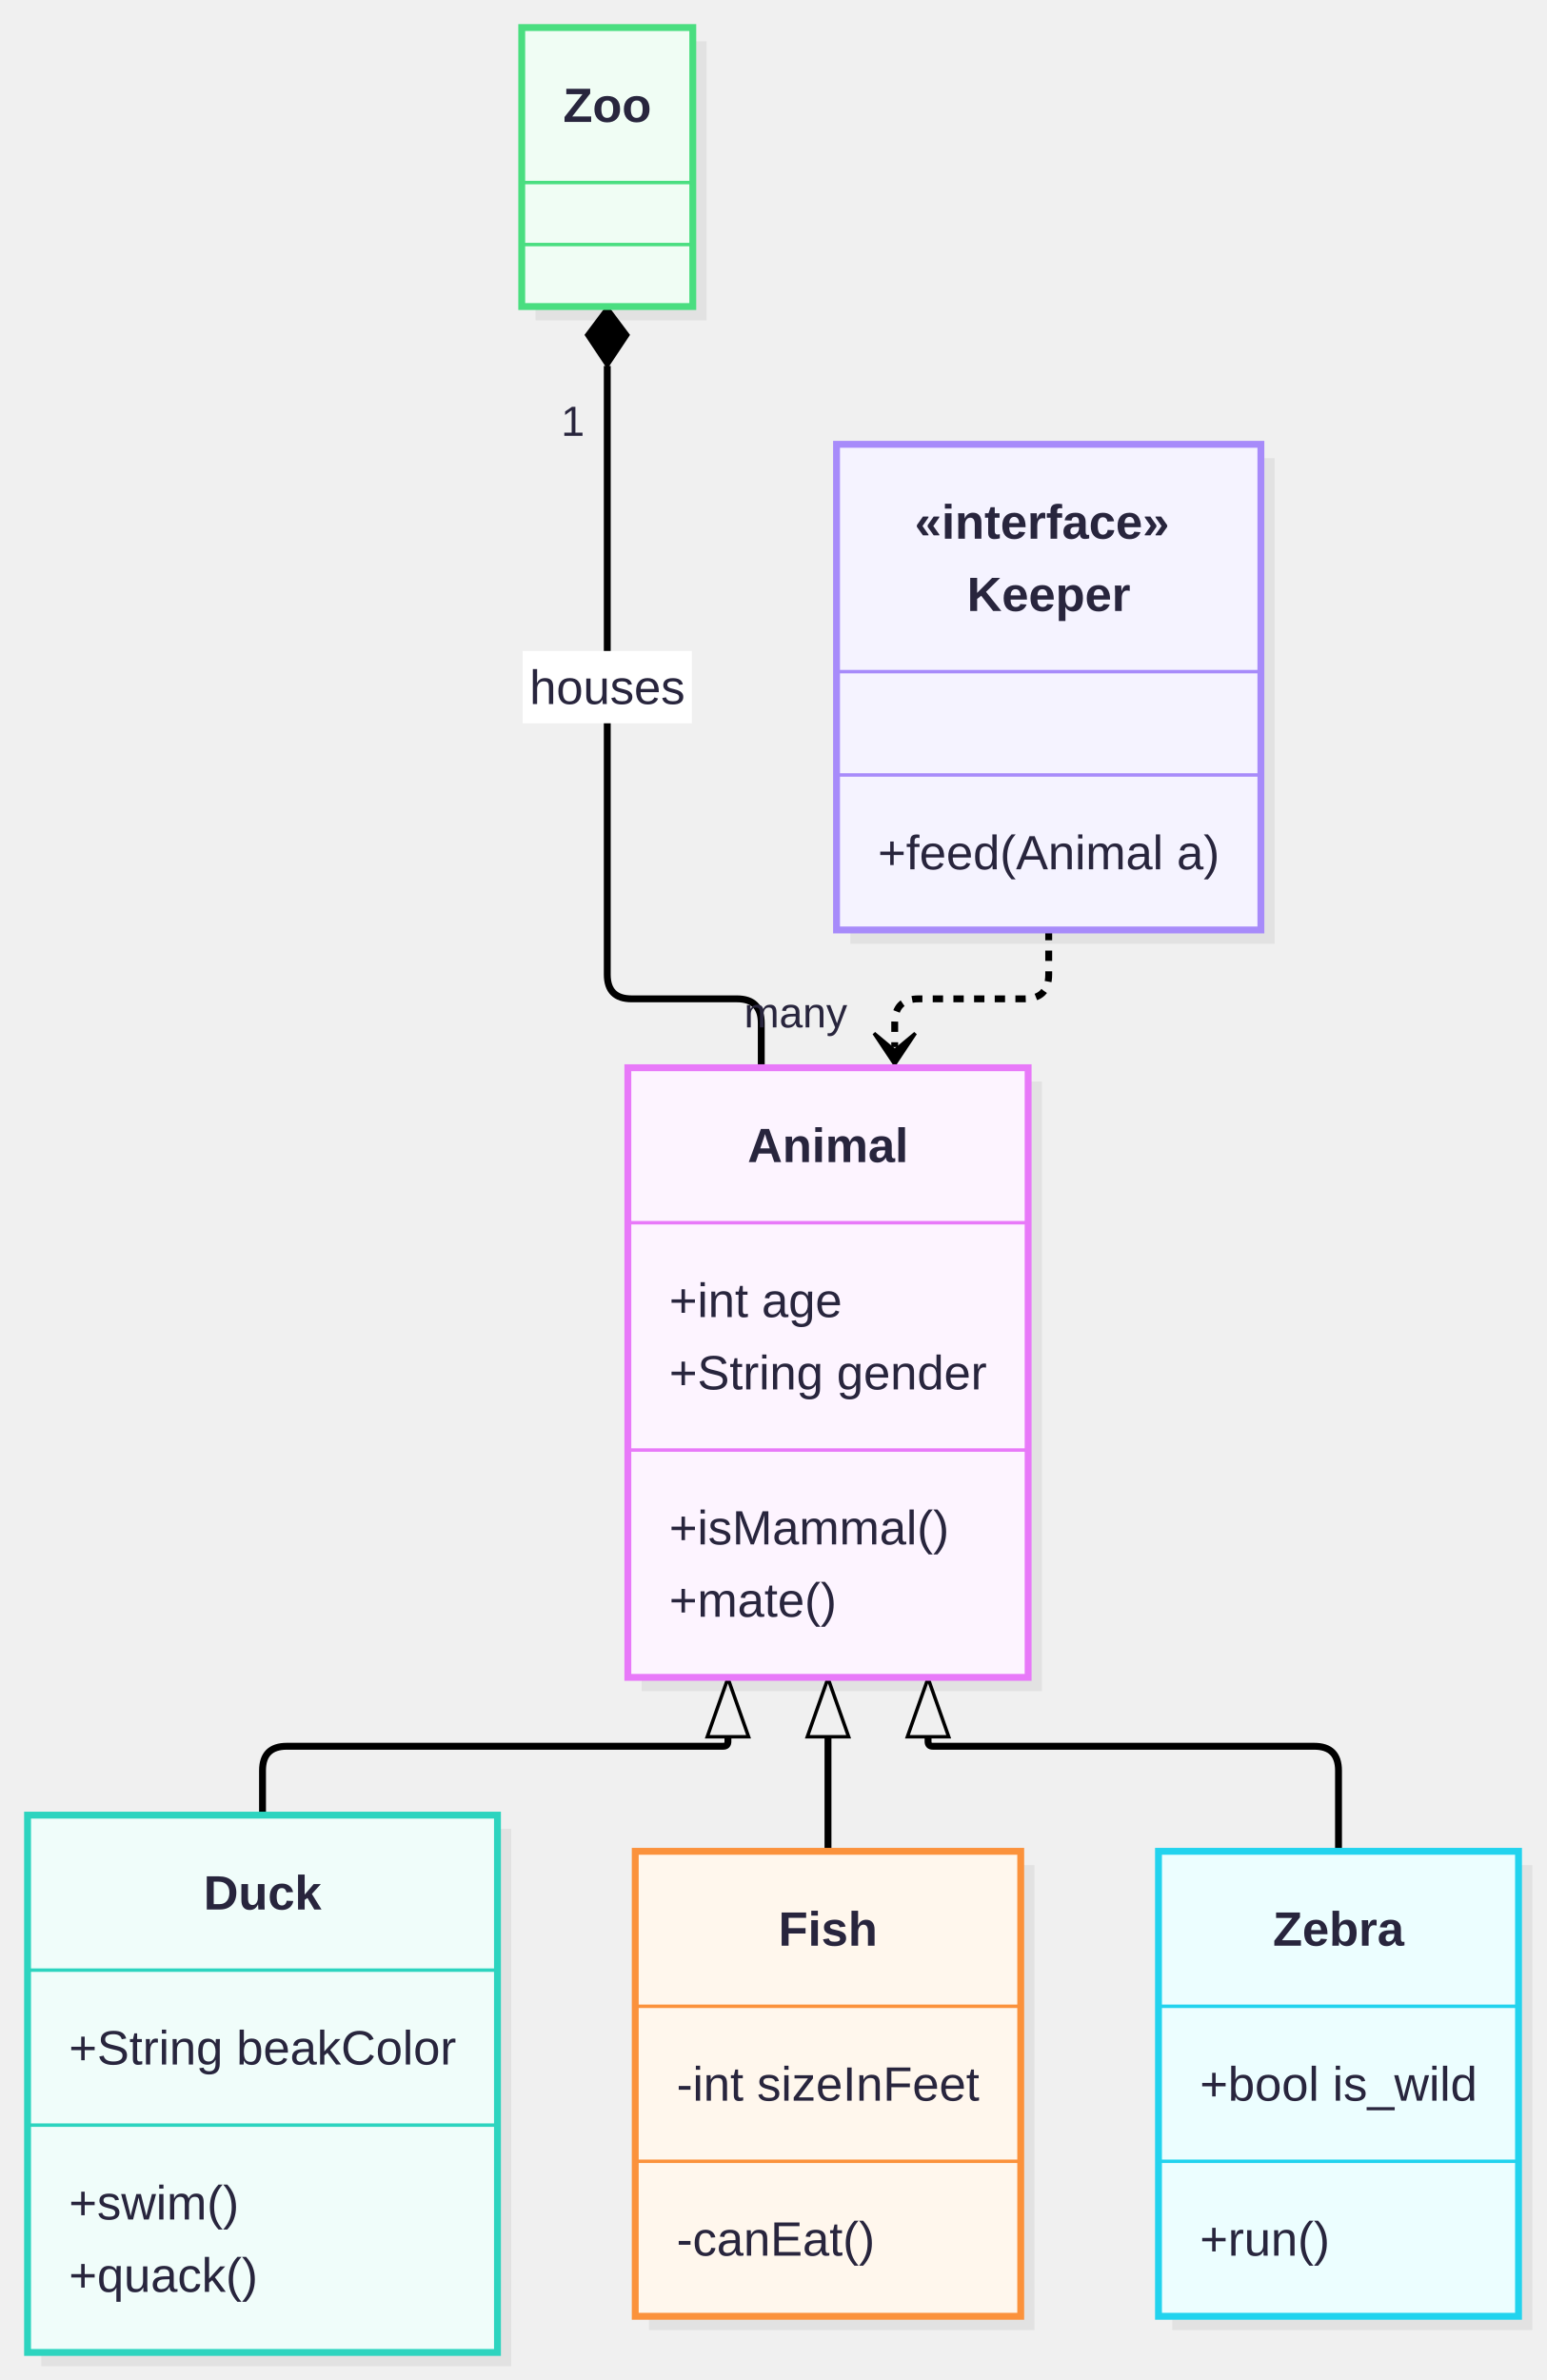
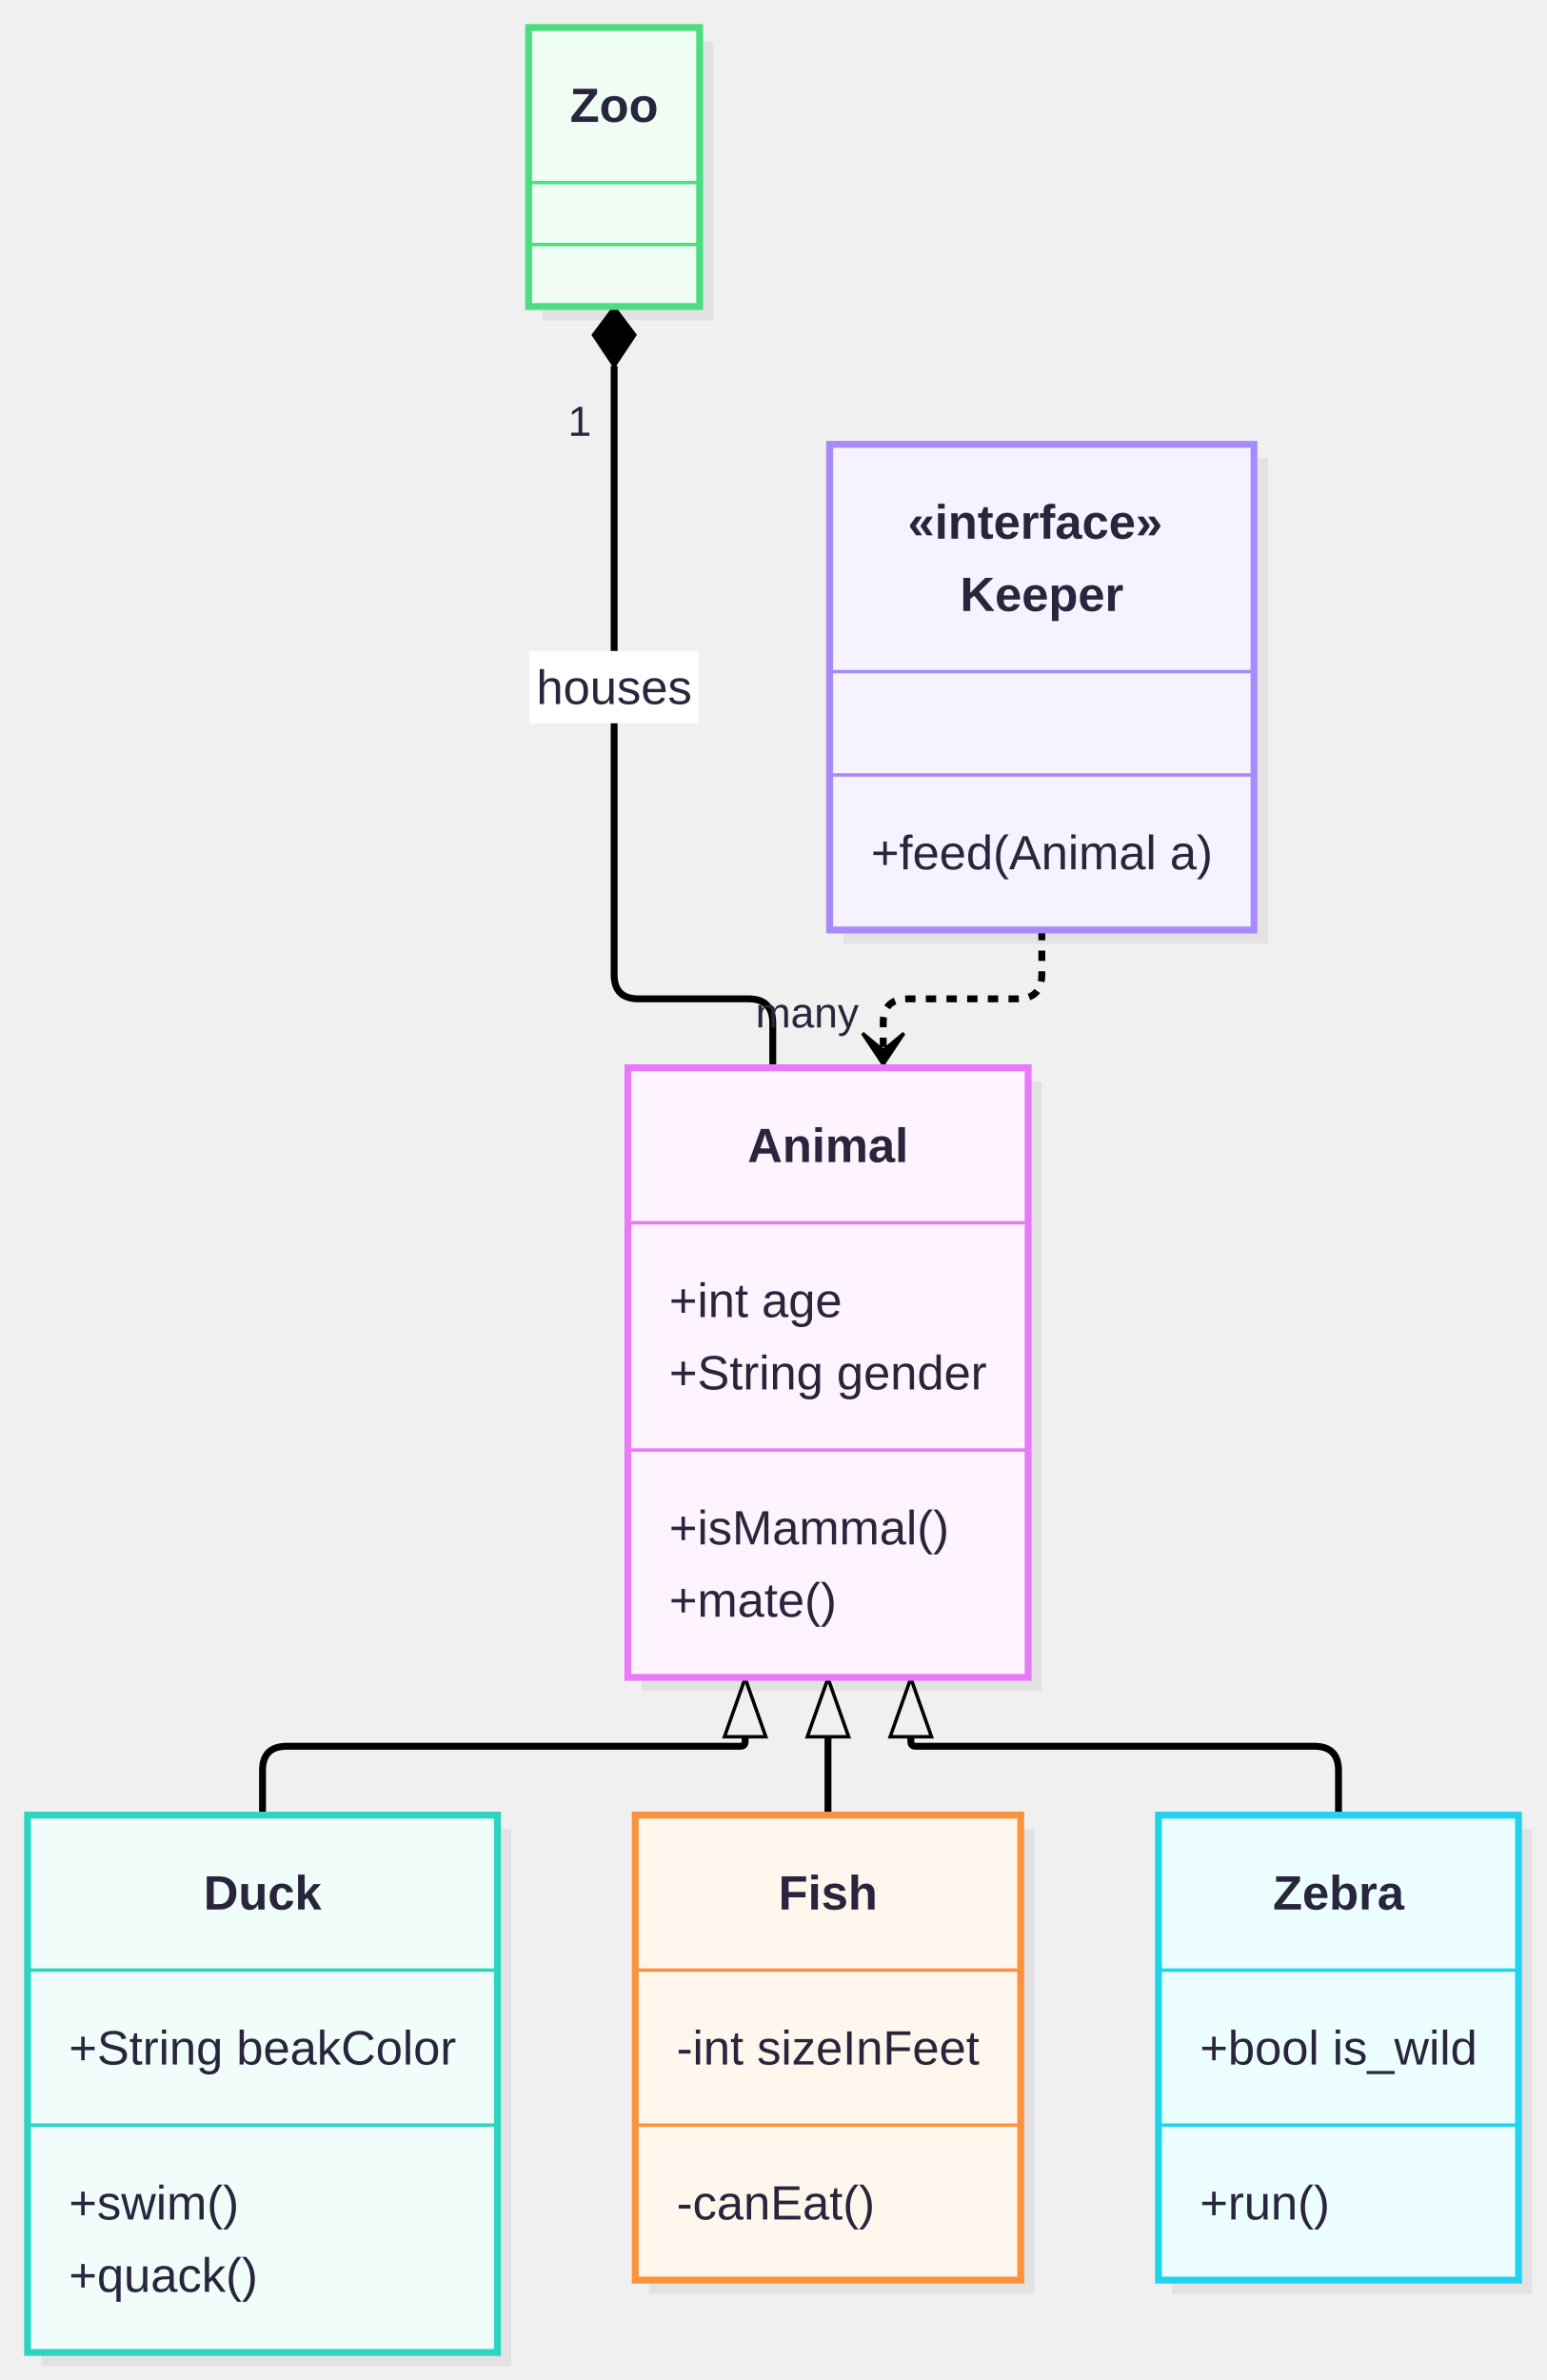
<svg xmlns="http://www.w3.org/2000/svg" id="my-svg" width="100%" class="classDiagram" style="max-width: 448.882px; background-color: white;" viewBox="-8 -8 448.882 691" role="graphics-document document" aria-roledescription="classDiagram">
  <style>#my-svg{font-family:"Recursive Variable", arial, sans-serif;font-size:16px;}#my-svg text{font-family:"Recursive Variable", arial, sans-serif;}</style>
  <g>
    <g class="edgePaths">
      <g id="L-Animal-Duck-0" class="edgePath">
-         <path class="flowchart-link LS-Animal LE-Duck" d="M203.34,496.25L203.34,497.625C203.34,498.542,202.881,499,201.965,499L75.288,499C70.574,499,68.217,501.357,68.217,506.071L68.217,519" fill="none" stroke="#000000" stroke-width="2" />
-         <path class="marker" d="M203.34,479.25L197.34,496.25L209.34,496.25Z" fill="none" stroke="#000000" stroke-width="1" />
+         <path class="flowchart-link LS-Animal LE-Duck" d="M208.34,496.25L208.34,497.625C208.34,498.542,207.881,499,206.965,499L75.288,499C70.574,499,68.217,501.357,68.217,506.071L68.217,519" fill="none" stroke="#000000" stroke-width="2" />
+         <path class="marker" d="M208.34,479.25L202.34,496.25L214.34,496.25Z" fill="none" stroke="#000000" stroke-width="1" />
      </g>
      <g id="L-Animal-Fish-1" class="edgePath">
-         <path class="flowchart-link LS-Animal LE-Fish" d="M232.394,496.25L232.394,529.5" fill="none" stroke="#000000" stroke-width="2" />
+         <path class="flowchart-link LS-Animal LE-Fish" d="M232.394,496.25L232.394,519" fill="none" stroke="#000000" stroke-width="2" />
        <path class="marker" d="M232.394,479.25L226.394,496.25L238.394,496.25Z" fill="none" stroke="#000000" stroke-width="1" />
      </g>
      <g id="L-Animal-Zebra-2" class="edgePath">
-         <path class="flowchart-link LS-Animal LE-Zebra" d="M261.449,496.25L261.449,497.625C261.449,498.542,261.907,499,262.824,499L373.547,499C378.261,499,380.618,501.357,380.618,506.071L380.618,529.5" fill="none" stroke="#000000" stroke-width="2" />
-         <path class="marker" d="M261.449,479.25L255.449,496.25L267.449,496.25Z" fill="none" stroke="#000000" stroke-width="1" />
+         <path class="flowchart-link LS-Animal LE-Zebra" d="M256.449,496.25L256.449,497.625C256.449,498.542,256.907,499,257.824,499L373.547,499C378.261,499,380.618,501.357,380.618,506.071L380.618,519" fill="none" stroke="#000000" stroke-width="2" />
+         <path class="marker" d="M256.449,479.25L250.449,496.25L262.449,496.25Z" fill="none" stroke="#000000" stroke-width="1" />
      </g>
      <g id="L-Zoo-Animal-3" class="edgePath">
-         <path class="flowchart-link LS-Zoo LE-Animal" d="M168.309,98.25L168.309,274.929C168.309,279.643,170.666,282,175.38,282L205.953,282C210.667,282,213.024,284.357,213.024,289.071L213.024,302" fill="none" stroke="#000000" stroke-width="2" />
-         <path class="marker" d="M168.309,98.25L162.309,89.25L168.309,81.25L174.309,89.25Z" fill="#000000" stroke="#000000" stroke-width="1" />
+         <path class="flowchart-link LS-Zoo LE-Animal" d="M170.309,98.25L170.309,274.929C170.309,279.643,172.666,282,177.38,282L209.287,282C214.001,282,216.358,284.357,216.358,289.071L216.358,302" fill="none" stroke="#000000" stroke-width="2" />
+         <path class="marker" d="M170.309,98.25L164.309,89.25L170.309,81.25L176.309,89.25Z" fill="#000000" stroke="#000000" stroke-width="1" />
      </g>
      <g id="L-Keeper-Animal-4" class="edgePath">
-         <path class="flowchart-link LS-Keeper LE-Animal" d="M296.479,262L296.479,274.929C296.479,279.643,294.122,282,289.408,282L258.764,282C254.097,282,251.764,284.333,251.764,289L251.764,296" fill="none" stroke="#000000" stroke-width="2" stroke-dasharray="3" />
-         <path class="marker" d="M251.764,301L245.764,292L251.764,297L257.764,292Z" fill="#000000" stroke="#000000" stroke-width="1" />
+         <path class="flowchart-link LS-Keeper LE-Animal" d="M294.479,262L294.479,274.929C294.479,279.643,292.122,282,287.408,282L255.43,282C250.764,282,248.43,284.333,248.43,289L248.43,296" fill="none" stroke="#000000" stroke-width="2" stroke-dasharray="3" />
+         <path class="marker" d="M248.43,301L242.43,292L248.43,297L254.43,292Z" fill="#000000" stroke="#000000" stroke-width="1" />
      </g>
    </g>
    <g class="edgeLabels">
      <g class="edgeLabel">
-         <rect x="143.741" y="181" width="49.136" height="21" fill="#ffffff" stroke="none" />
-         <text x="168.309" y="196.4" text-anchor="middle" font-size="14" fill="#28253D">houses</text>
+         <rect x="145.741" y="181" width="49.136" height="21" fill="#ffffff" stroke="none" />
+         <text x="170.309" y="196.4" text-anchor="middle" font-size="14" fill="#28253D">houses</text>
      </g>
-       <text class="edgeTerminals" x="158.309" y="118.537" text-anchor="middle" font-size="12.25" fill="#28253D">1</text>
-       <text class="edgeTerminals" x="223.024" y="290.288" text-anchor="middle" font-size="12.25" fill="#28253D">many</text>
+       <text class="edgeTerminals" x="160.309" y="118.537" text-anchor="middle" font-size="12.25" fill="#28253D">1</text>
+       <text class="edgeTerminals" x="226.358" y="290.288" text-anchor="middle" font-size="12.25" fill="#28253D">many</text>
    </g>
    <g class="nodes">
      <g id="classId-Animal-0" class="node default">
        <rect class="drop-shadow" x="178.285" y="306" width="116.218" height="177" fill="#000000" stroke="none" opacity="0.06" />
        <rect class="basic label-container" x="174.285" y="302" width="116.218" height="177" fill="#FDF4FF" stroke="#E879F9" stroke-width="2" />
        <text class="label" x="232.394" y="329.4" text-anchor="middle" font-size="14" fill="#28253D" font-weight="bold">Animal</text>
        <path class="divider" d="M174.285,347L290.503,347" fill="none" stroke="#E879F9" stroke-width="1" />
        <text class="label" x="186.285" y="374.4" text-anchor="start" font-size="14" fill="#28253D">
          <tspan x="186.285" y="374.4">+int age</tspan>
          <tspan x="186.285" y="395.4">+String gender</tspan>
        </text>
        <path class="divider" d="M174.285,413L290.503,413" fill="none" stroke="#E879F9" stroke-width="1" />
        <text class="label" x="186.285" y="440.4" text-anchor="start" font-size="14" fill="#28253D">
          <tspan x="186.285" y="440.4">+isMammal()</tspan>
          <tspan x="186.285" y="461.4">+mate()</tspan>
        </text>
      </g>
      <g id="classId-Duck-1" class="node default">
        <rect class="drop-shadow" x="4" y="523" width="136.434" height="156" fill="#000000" stroke="none" opacity="0.06" />
        <rect class="basic label-container" x="0" y="519" width="136.434" height="156" fill="#F0FDFA" stroke="#2DD4BF" stroke-width="2" />
        <text class="label" x="68.217" y="546.4" text-anchor="middle" font-size="14" fill="#28253D" font-weight="bold">Duck</text>
        <path class="divider" d="M0,564L136.434,564" fill="none" stroke="#2DD4BF" stroke-width="1" />
        <text class="label" x="12" y="591.4" text-anchor="start" font-size="14" fill="#28253D">+String beakColor</text>
        <path class="divider" d="M0,609L136.434,609" fill="none" stroke="#2DD4BF" stroke-width="1" />
        <text class="label" x="12" y="636.4" text-anchor="start" font-size="14" fill="#28253D">
          <tspan x="12" y="636.4">+swim()</tspan>
          <tspan x="12" y="657.4">+quack()</tspan>
        </text>
      </g>
      <g id="classId-Fish-2" class="node default">
-         <rect class="drop-shadow" x="180.434" y="533.5" width="111.92" height="135" fill="#000000" stroke="none" opacity="0.06" />
-         <rect class="basic label-container" x="176.434" y="529.5" width="111.92" height="135" fill="#FFF7ED" stroke="#FB923C" stroke-width="2" />
-         <text class="label" x="232.394" y="556.9" text-anchor="middle" font-size="14" fill="#28253D" font-weight="bold">Fish</text>
-         <path class="divider" d="M176.434,574.5L288.354,574.5" fill="none" stroke="#FB923C" stroke-width="1" />
-         <text class="label" x="188.434" y="601.9" text-anchor="start" font-size="14" fill="#28253D">-int sizeInFeet</text>
-         <path class="divider" d="M176.434,619.5L288.354,619.5" fill="none" stroke="#FB923C" stroke-width="1" />
-         <text class="label" x="188.434" y="646.9" text-anchor="start" font-size="14" fill="#28253D">-canEat()</text>
+         <rect class="drop-shadow" x="180.434" y="523" width="111.92" height="135" fill="#000000" stroke="none" opacity="0.06" />
+         <rect class="basic label-container" x="176.434" y="519" width="111.92" height="135" fill="#FFF7ED" stroke="#FB923C" stroke-width="2" />
+         <text class="label" x="232.394" y="546.4" text-anchor="middle" font-size="14" fill="#28253D" font-weight="bold">Fish</text>
+         <path class="divider" d="M176.434,564L288.354,564" fill="none" stroke="#FB923C" stroke-width="1" />
+         <text class="label" x="188.434" y="591.4" text-anchor="start" font-size="14" fill="#28253D">-int sizeInFeet</text>
+         <path class="divider" d="M176.434,609L288.354,609" fill="none" stroke="#FB923C" stroke-width="1" />
+         <text class="label" x="188.434" y="636.4" text-anchor="start" font-size="14" fill="#28253D">-canEat()</text>
      </g>
      <g id="classId-Zebra-3" class="node default">
-         <rect class="drop-shadow" x="332.354" y="533.5" width="104.528" height="135" fill="#000000" stroke="none" opacity="0.06" />
-         <rect class="basic label-container" x="328.354" y="529.5" width="104.528" height="135" fill="#ECFEFF" stroke="#22D3EE" stroke-width="2" />
-         <text class="label" x="380.618" y="556.9" text-anchor="middle" font-size="14" fill="#28253D" font-weight="bold">Zebra</text>
-         <path class="divider" d="M328.354,574.5L432.882,574.5" fill="none" stroke="#22D3EE" stroke-width="1" />
-         <text class="label" x="340.354" y="601.9" text-anchor="start" font-size="14" fill="#28253D">+bool is_wild</text>
-         <path class="divider" d="M328.354,619.5L432.882,619.5" fill="none" stroke="#22D3EE" stroke-width="1" />
-         <text class="label" x="340.354" y="646.9" text-anchor="start" font-size="14" fill="#28253D">+run()</text>
+         <rect class="drop-shadow" x="332.354" y="523" width="104.528" height="135" fill="#000000" stroke="none" opacity="0.06" />
+         <rect class="basic label-container" x="328.354" y="519" width="104.528" height="135" fill="#ECFEFF" stroke="#22D3EE" stroke-width="2" />
+         <text class="label" x="380.618" y="546.4" text-anchor="middle" font-size="14" fill="#28253D" font-weight="bold">Zebra</text>
+         <path class="divider" d="M328.354,564L432.882,564" fill="none" stroke="#22D3EE" stroke-width="1" />
+         <text class="label" x="340.354" y="591.4" text-anchor="start" font-size="14" fill="#28253D">+bool is_wild</text>
+         <path class="divider" d="M328.354,609L432.882,609" fill="none" stroke="#22D3EE" stroke-width="1" />
+         <text class="label" x="340.354" y="636.4" text-anchor="start" font-size="14" fill="#28253D">+run()</text>
      </g>
      <g id="classId-Zoo-4" class="node default">
-         <rect class="drop-shadow" x="147.478" y="4" width="49.662" height="81" fill="#000000" stroke="none" opacity="0.06" />
-         <rect class="basic label-container" x="143.478" y="0" width="49.662" height="81" fill="#F0FDF4" stroke="#4ADE80" stroke-width="2" />
-         <text class="label" x="168.309" y="27.4" text-anchor="middle" font-size="14" fill="#28253D" font-weight="bold">Zoo</text>
-         <path class="divider" d="M143.478,45L193.14,45" fill="none" stroke="#4ADE80" stroke-width="1" />
-         <path class="divider" d="M143.478,63L193.14,63" fill="none" stroke="#4ADE80" stroke-width="1" />
+         <rect class="drop-shadow" x="149.478" y="4" width="49.662" height="81" fill="#000000" stroke="none" opacity="0.06" />
+         <rect class="basic label-container" x="145.478" y="0" width="49.662" height="81" fill="#F0FDF4" stroke="#4ADE80" stroke-width="2" />
+         <text class="label" x="170.309" y="27.4" text-anchor="middle" font-size="14" fill="#28253D" font-weight="bold">Zoo</text>
+         <path class="divider" d="M145.478,45L195.14,45" fill="none" stroke="#4ADE80" stroke-width="1" />
+         <path class="divider" d="M145.478,63L195.14,63" fill="none" stroke="#4ADE80" stroke-width="1" />
      </g>
      <g id="classId-Keeper-5" class="node default">
-         <rect class="drop-shadow" x="238.877" y="125" width="123.204" height="141" fill="#000000" stroke="none" opacity="0.06" />
-         <rect class="basic label-container" x="234.877" y="121" width="123.204" height="141" fill="#F5F3FF" stroke="#A78BFA" stroke-width="2" />
-         <text class="label" x="296.479" y="148.4" text-anchor="middle" font-size="14" fill="#28253D" font-weight="bold">
-           <tspan x="296.479" y="148.4">«interface»</tspan>
-           <tspan x="296.479" y="169.4">Keeper</tspan>
+         <rect class="drop-shadow" x="236.877" y="125" width="123.204" height="141" fill="#000000" stroke="none" opacity="0.06" />
+         <rect class="basic label-container" x="232.877" y="121" width="123.204" height="141" fill="#F5F3FF" stroke="#A78BFA" stroke-width="2" />
+         <text class="label" x="294.479" y="148.4" text-anchor="middle" font-size="14" fill="#28253D" font-weight="bold">
+           <tspan x="294.479" y="148.4">«interface»</tspan>
+           <tspan x="294.479" y="169.4">Keeper</tspan>
        </text>
-         <path class="divider" d="M234.877,187L358.081,187" fill="none" stroke="#A78BFA" stroke-width="1" />
-         <path class="divider" d="M234.877,217L358.081,217" fill="none" stroke="#A78BFA" stroke-width="1" />
-         <text class="label" x="246.877" y="244.4" text-anchor="start" font-size="14" fill="#28253D">+feed(Animal a)</text>
+         <path class="divider" d="M232.877,187L356.081,187" fill="none" stroke="#A78BFA" stroke-width="1" />
+         <path class="divider" d="M232.877,217L356.081,217" fill="none" stroke="#A78BFA" stroke-width="1" />
+         <text class="label" x="244.877" y="244.4" text-anchor="start" font-size="14" fill="#28253D">+feed(Animal a)</text>
      </g>
    </g>
  </g>
</svg>
